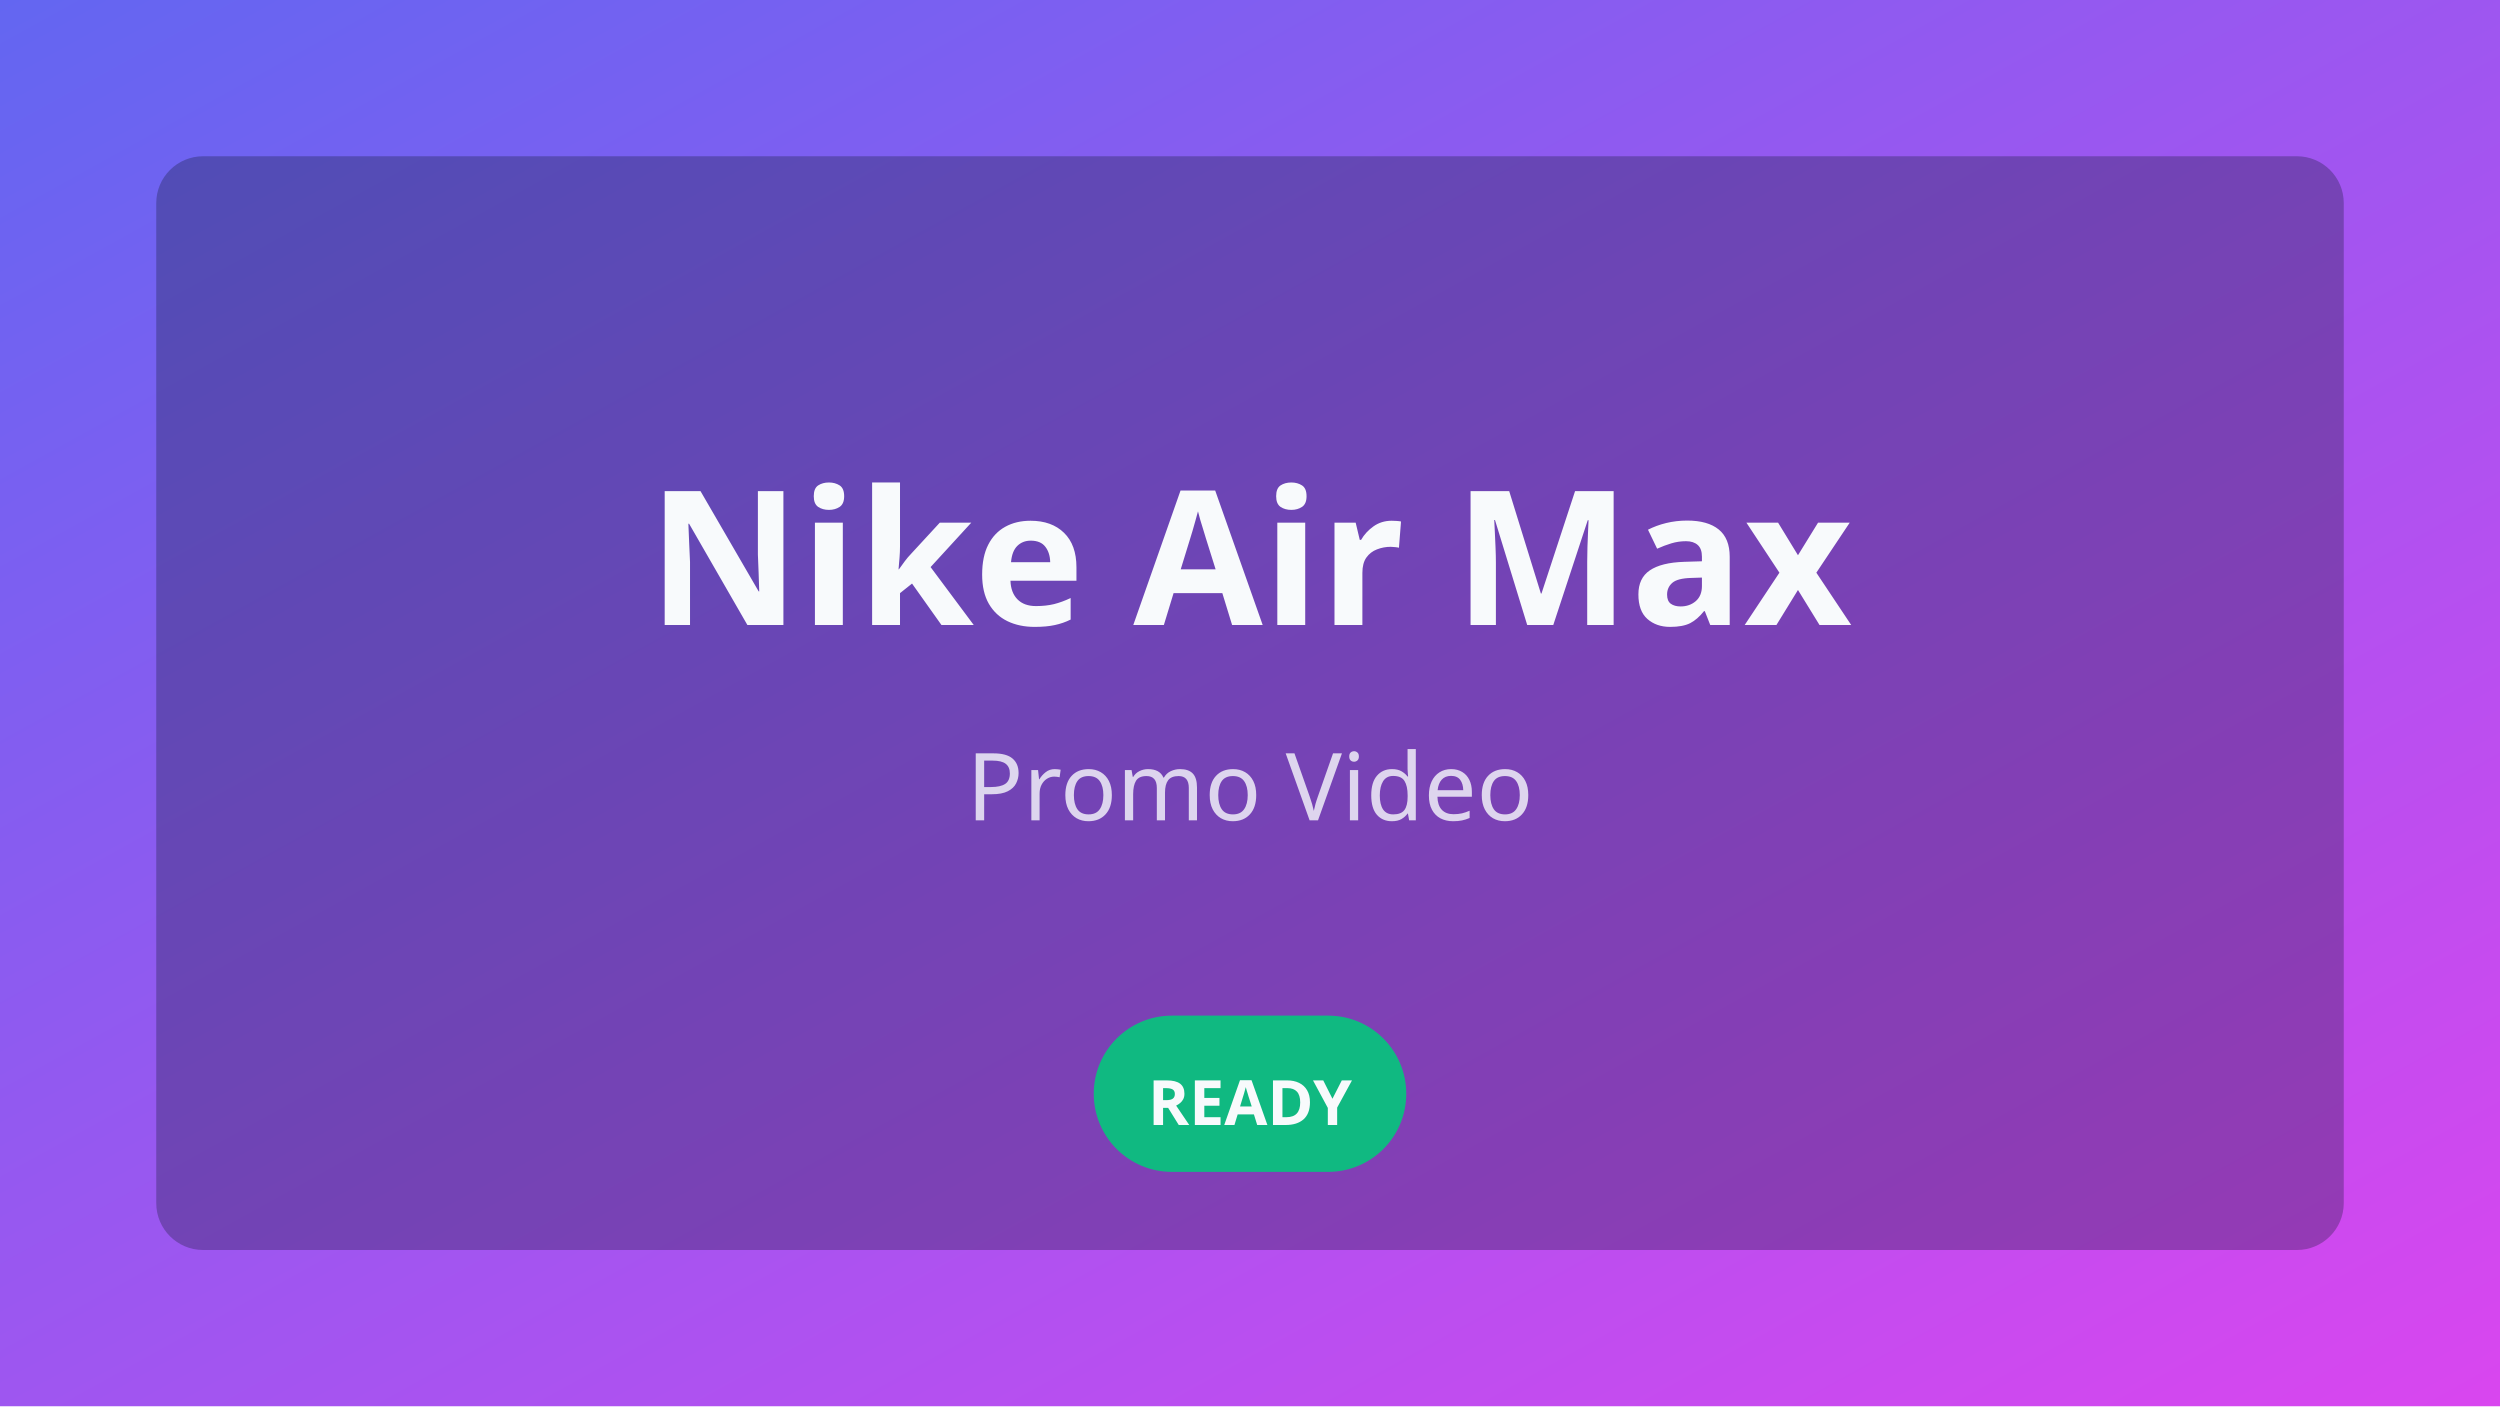
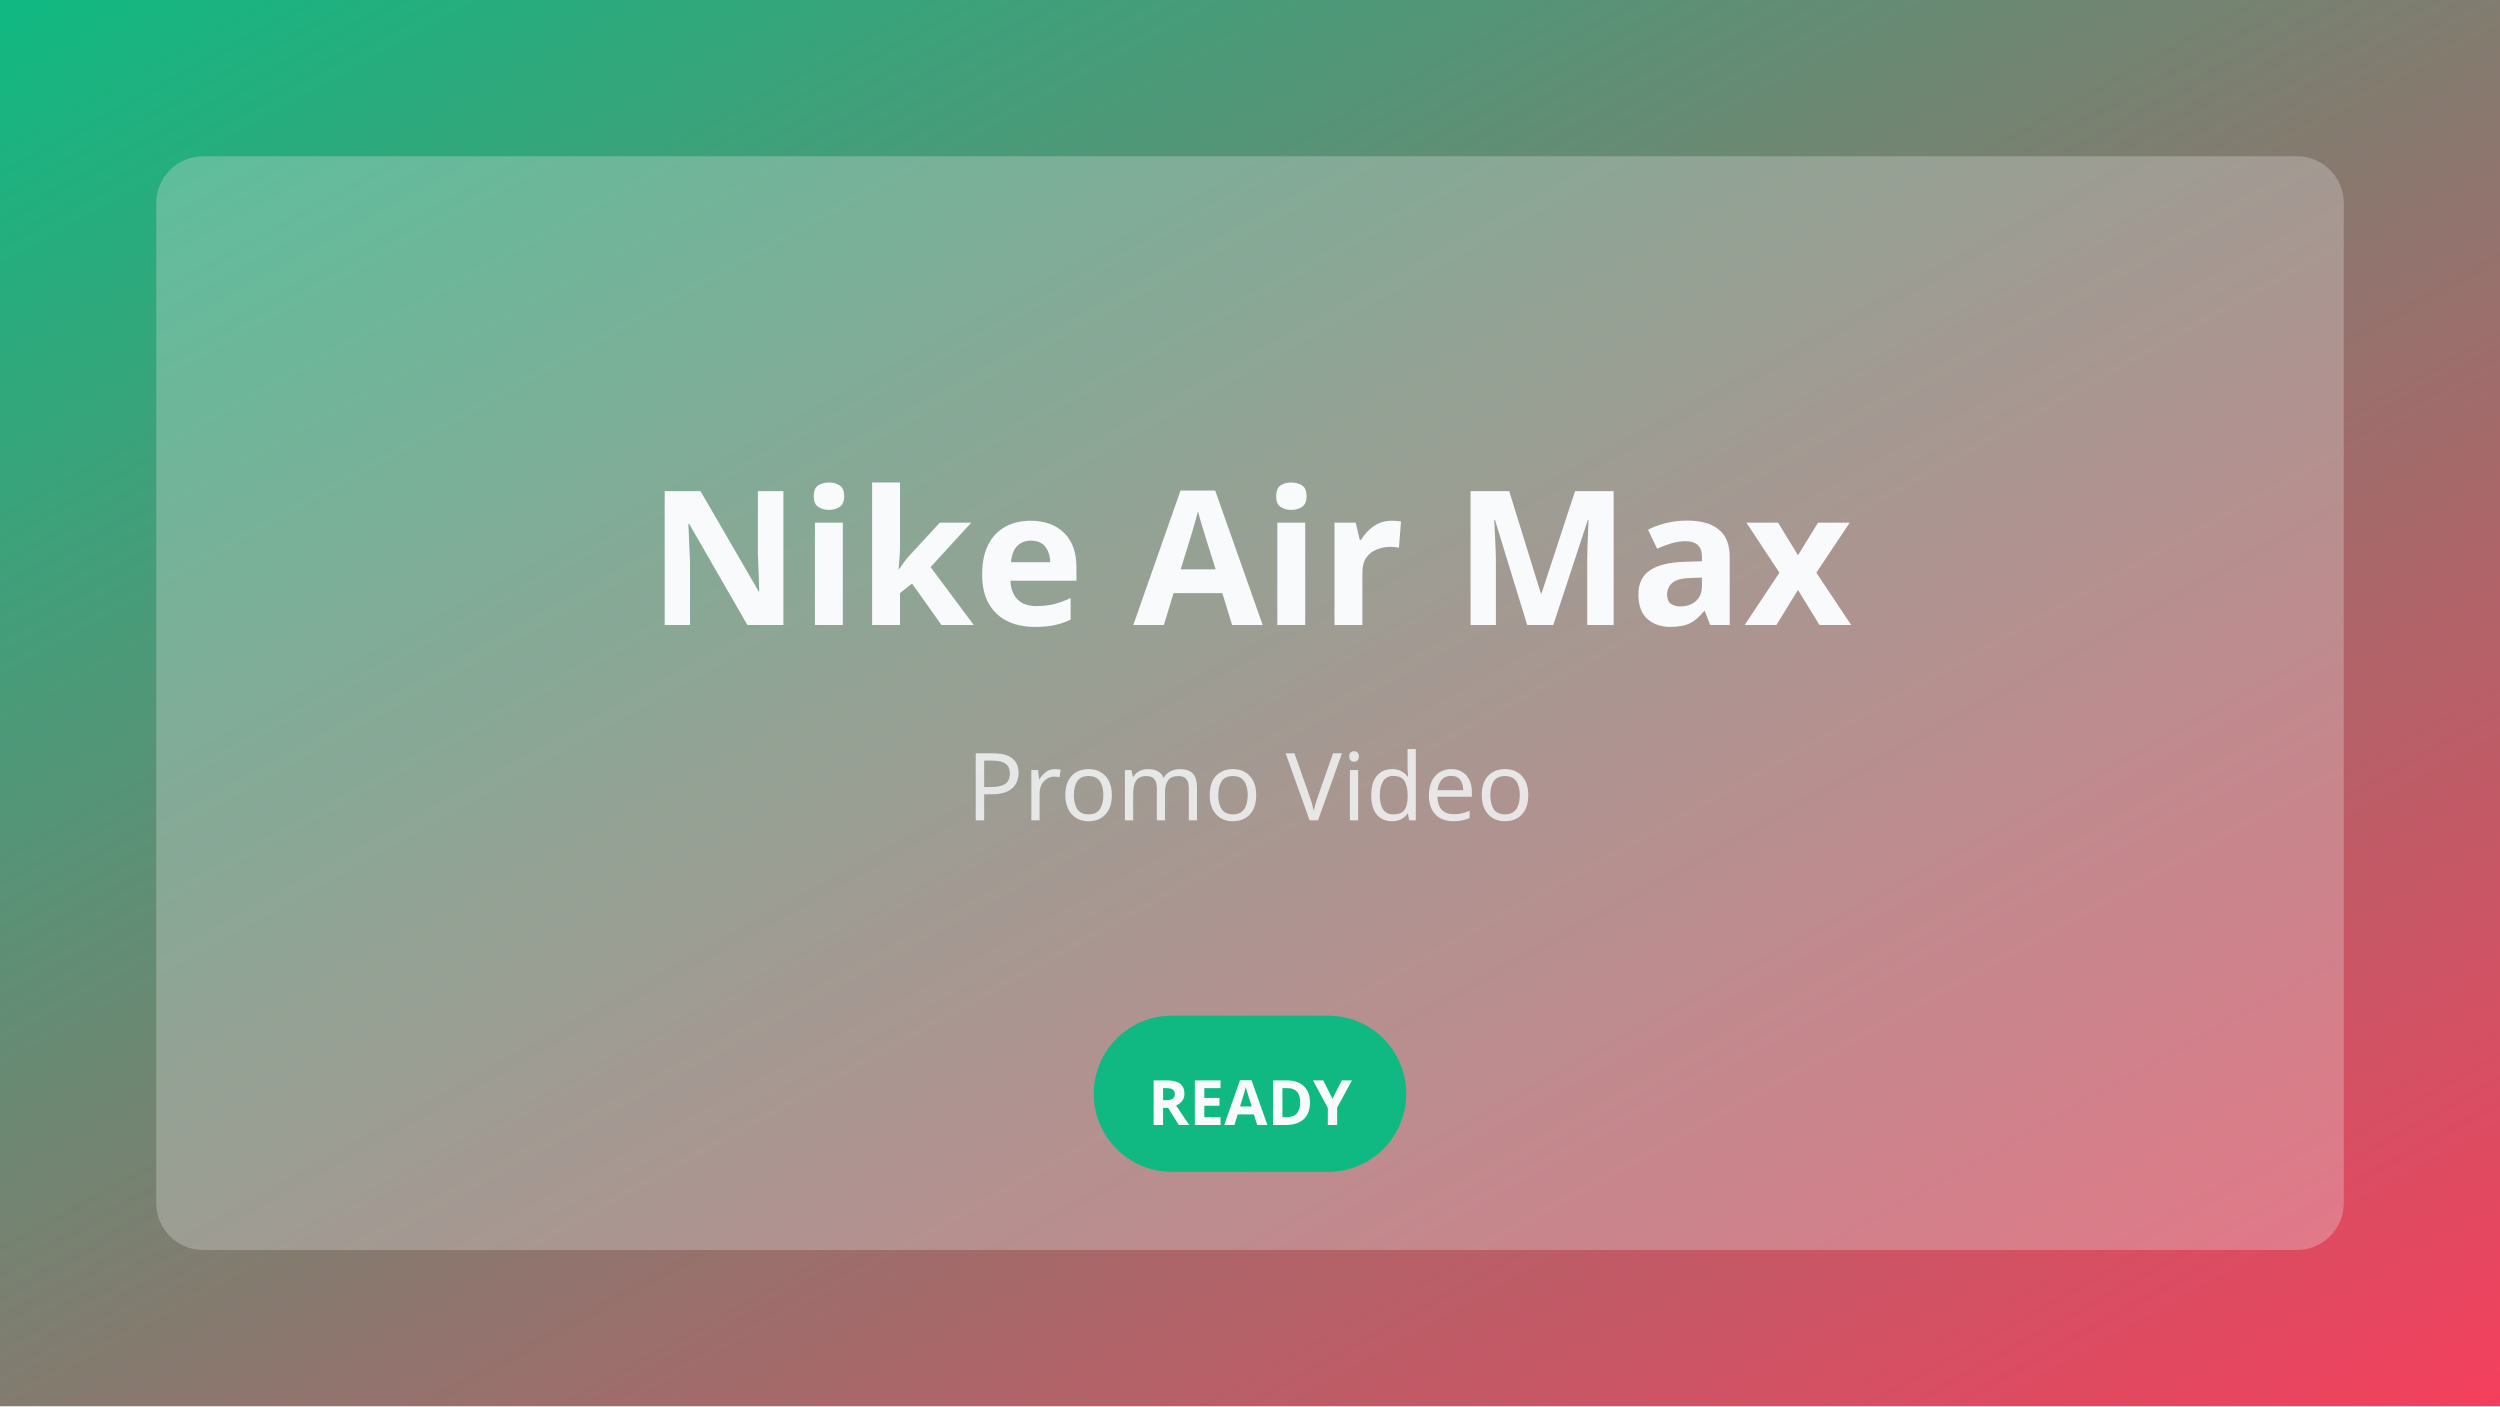
<svg xmlns="http://www.w3.org/2000/svg" width="640" height="360" viewBox="0 0 640 360">
  <defs>
    <linearGradient id="bg" x1="0%" y1="0%" x2="100%" y2="100%">
-       <stop offset="0%" style="stop-color:#6366F1" />
-       <stop offset="100%" style="stop-color:#D946EF" />
+       <stop offset="0%" style="stop-color:#10B981" />
+       <stop offset="100%" style="stop-color:#F43F5E" />
    </linearGradient>
  </defs>
  <rect width="640" height="360" fill="url(#bg)" />
-   <rect x="40" y="40" width="560" height="280" rx="12" fill="#0F172A" opacity="0.3" />
+   <rect x="40" y="40" width="560" height="280" rx="12" fill="#E7E5E4" opacity="0.3" />
  <text x="320" y="160" text-anchor="middle" fill="#F8FAFC" font-family="system-ui" font-size="48" font-weight="700">Nike Air Max</text>
  <text x="320" y="210" text-anchor="middle" fill="#F8FAFC" font-family="system-ui" font-size="24" opacity="0.8">Promo Video</text>
  <rect x="280" y="260" width="80" height="40" rx="20" fill="#10B981" />
  <text x="320" y="288" text-anchor="middle" fill="#F8FAFC" font-family="system-ui" font-size="16" font-weight="600">READY</text>
</svg>
